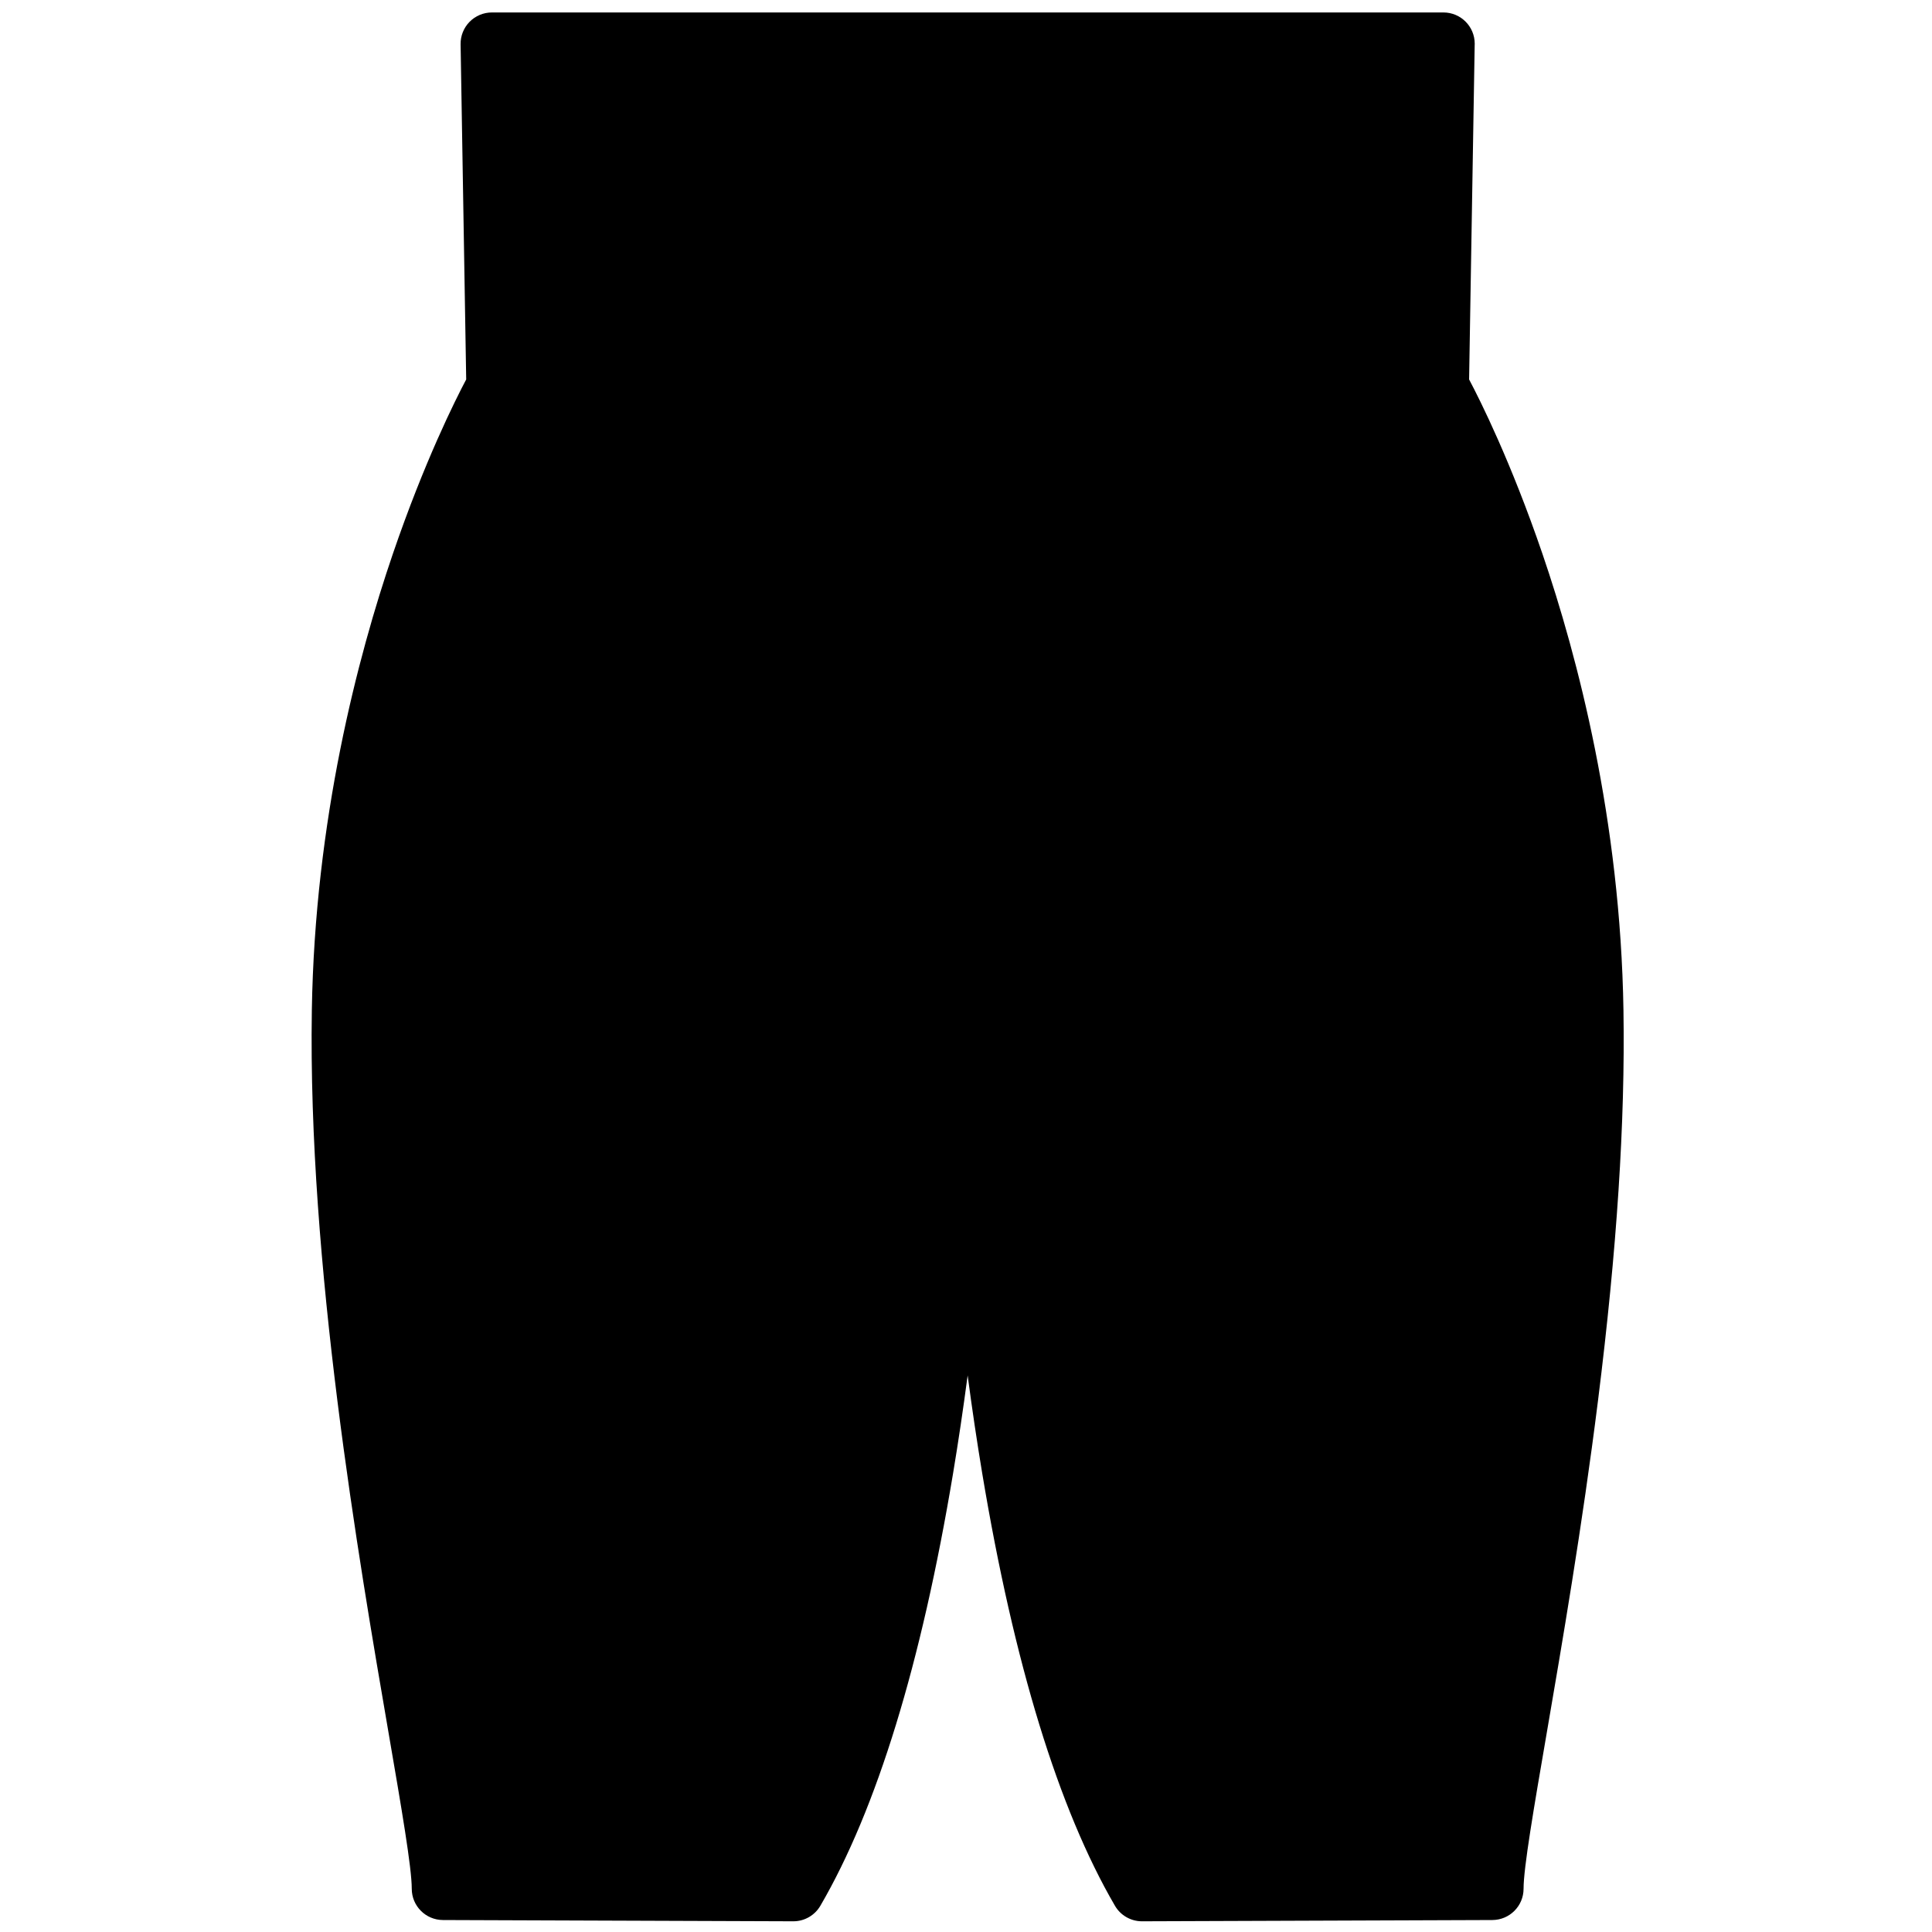
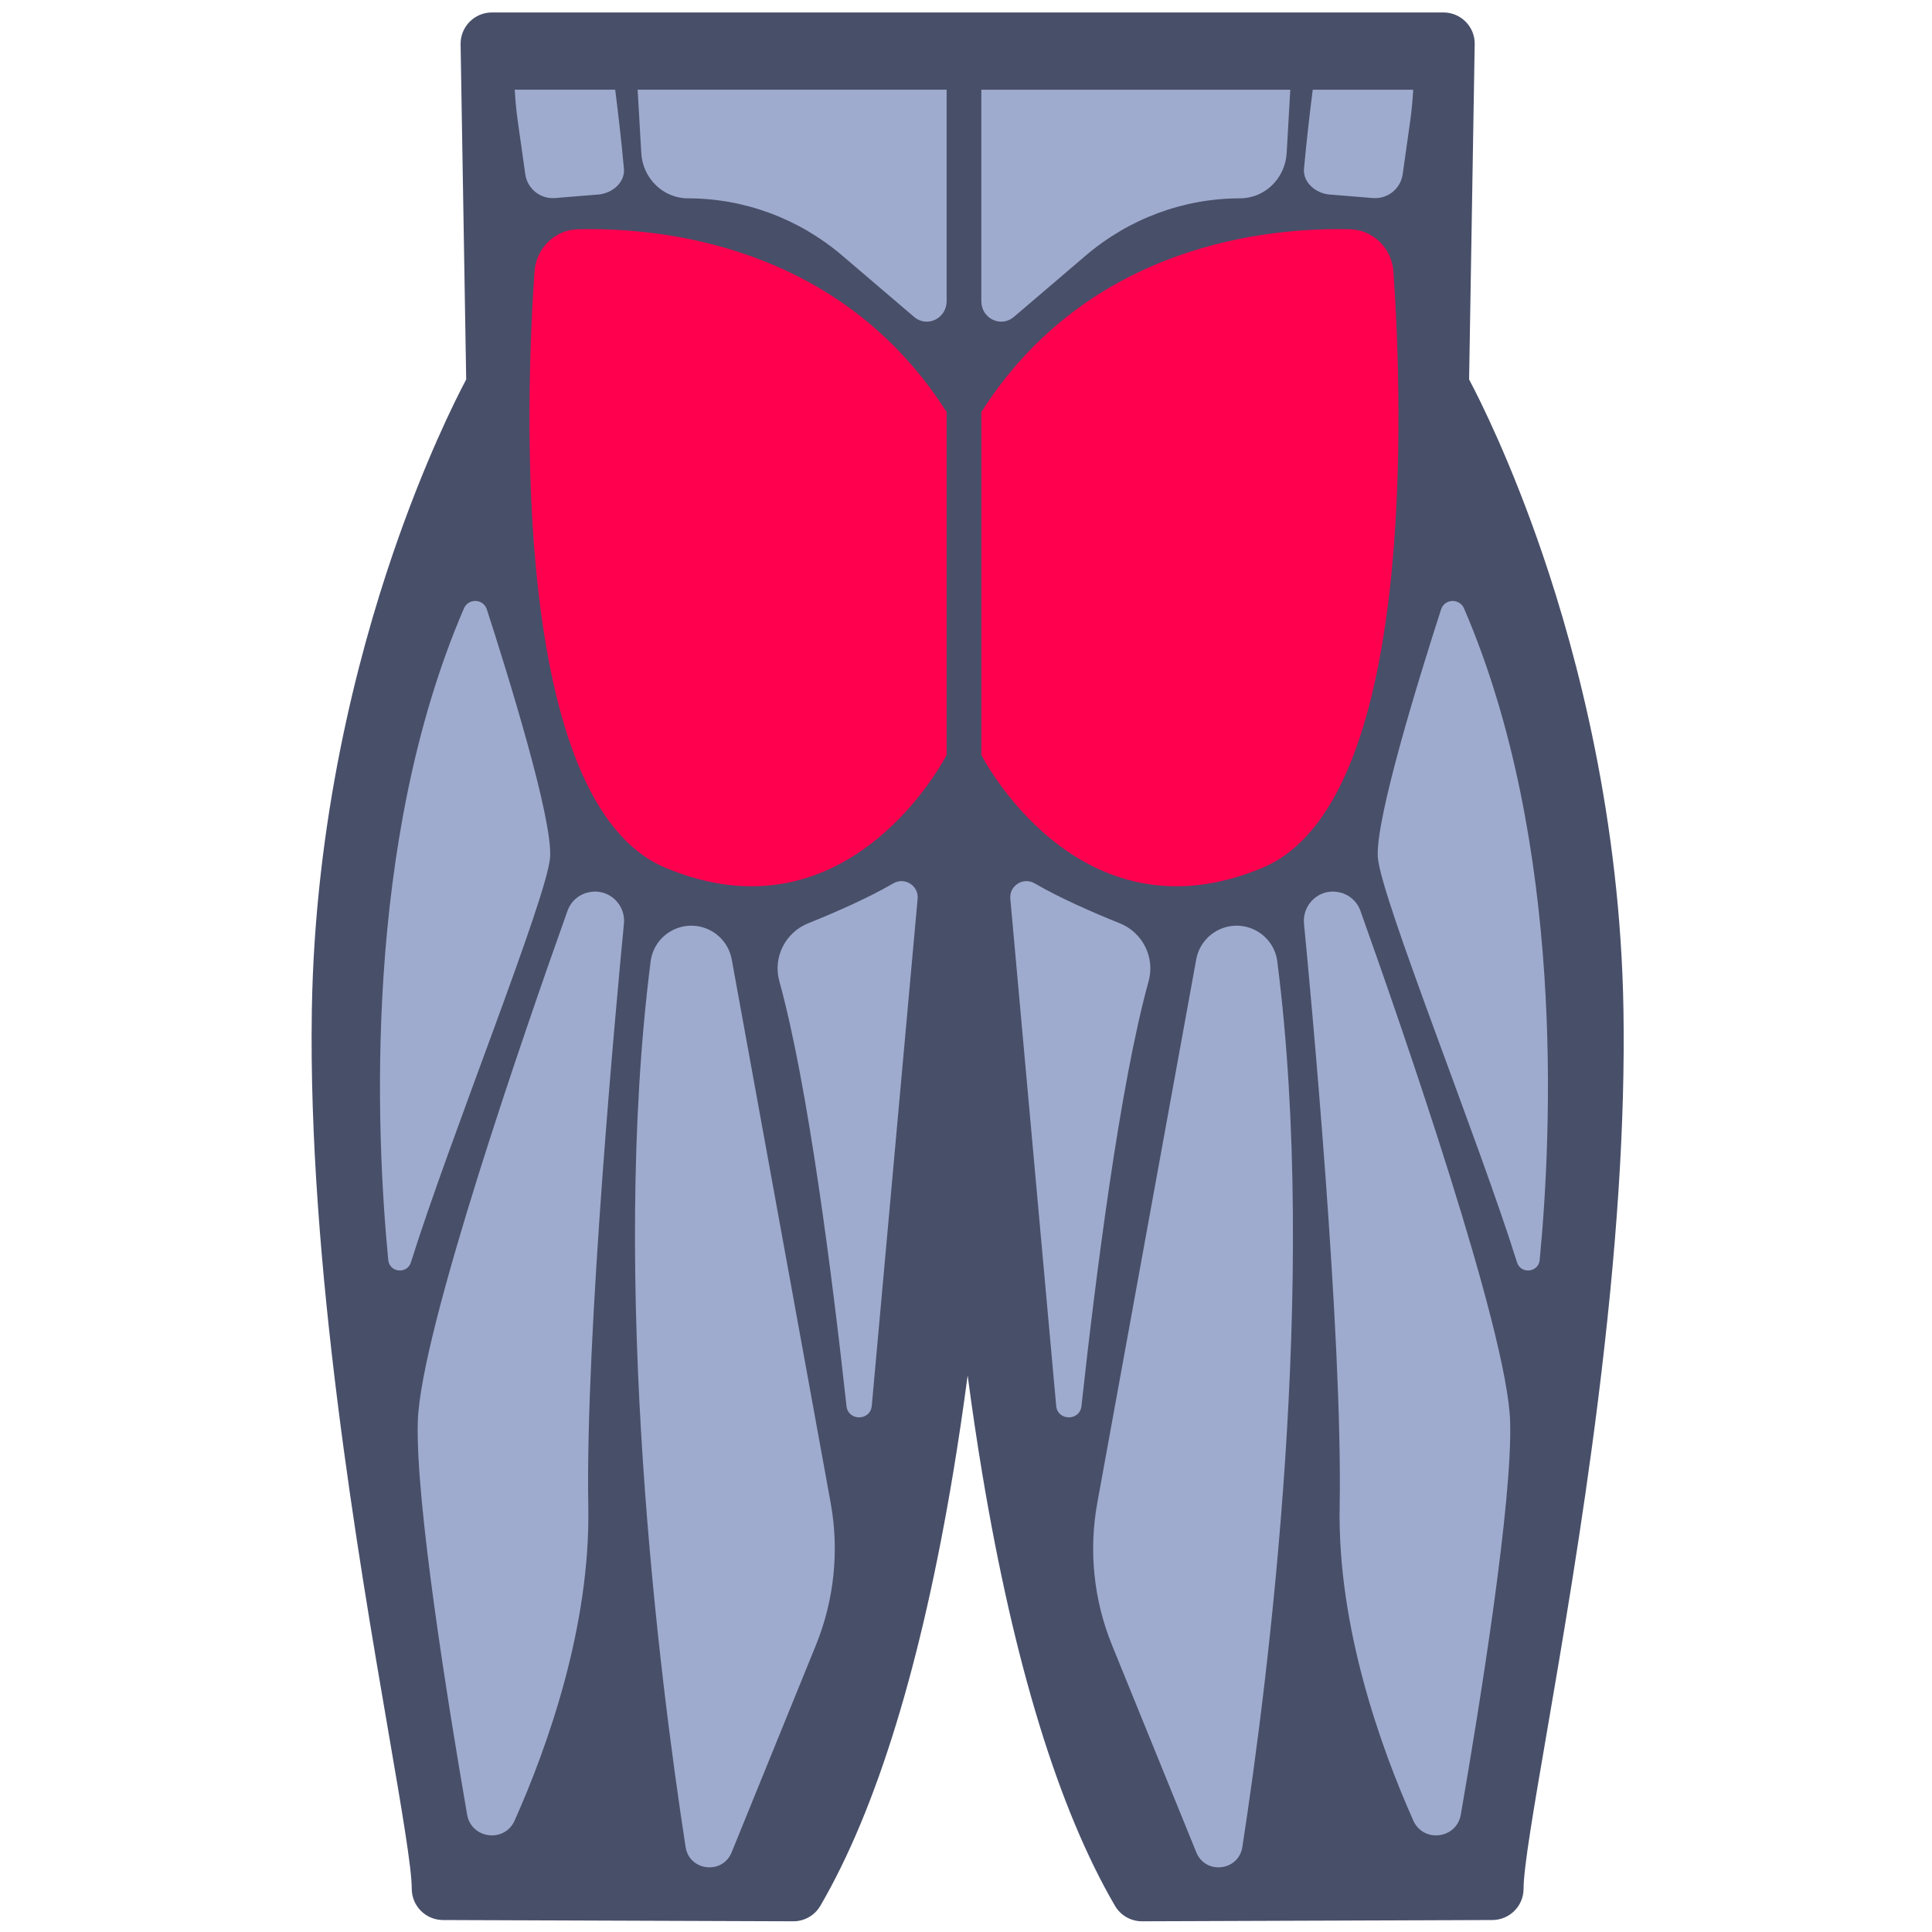
<svg xmlns="http://www.w3.org/2000/svg" width="500" zoomAndPan="magnify" viewBox="0 0 375 375" height="500" preserveAspectRatio="xMidYMid meet" version="1.0">
  <defs>
    <clipPath id="67ba299f57">
      <path d="M 60 2.418 L 315.469 2.418 L 315.469 372.918 L 60 372.918 Z M 60 2.418 " clip-rule="nonzero" />
    </clipPath>
  </defs>
  <g clip-path="url(#67ba299f57)">
-     <path fill="currentColor" d="M 280.172 2.418 L 95.477 2.418 C 93.848 2.418 92.289 3.07 91.145 4.234 C 90.004 5.395 89.375 6.965 89.402 8.594 L 90.488 73.648 C 88.352 77.684 82.367 89.617 76.262 107.473 C 69.41 127.523 61.113 159.18 60.527 196.125 C 59.75 245.211 69.57 302.34 75.441 336.469 C 77.945 351.031 79.922 362.535 79.922 366.602 C 79.922 369.949 82.629 372.664 85.973 372.676 L 153.965 372.922 C 153.973 372.922 153.98 372.922 153.988 372.922 C 156.148 372.922 158.145 371.773 159.234 369.906 C 170.168 351.141 178.832 322.918 184.984 286.02 C 186.004 279.898 186.953 273.527 187.82 266.973 C 188.688 273.527 189.637 279.898 190.656 286.02 C 196.809 322.918 205.473 351.141 216.41 369.906 C 217.496 371.773 219.496 372.922 221.656 372.922 C 221.664 372.922 221.672 372.922 221.68 372.922 L 289.668 372.676 C 293.016 372.664 295.723 369.949 295.723 366.602 C 295.723 362.535 297.699 351.031 300.203 336.469 C 303.117 319.512 307.113 296.289 310.184 271.754 C 313.844 242.523 315.457 217.785 315.113 196.125 C 314.527 159.18 306.234 127.523 299.379 107.473 C 293.273 89.617 287.289 77.684 285.152 73.648 L 286.234 8.75 C 286.238 8.664 286.242 8.578 286.242 8.492 C 286.242 5.137 283.527 2.418 280.172 2.418 Z M 280.172 2.418 " fill-opacity="1" fill-rule="nonzero" />
+     <path fill="#484f69" d="M 280.172 2.418 L 95.477 2.418 C 93.848 2.418 92.289 3.07 91.145 4.234 C 90.004 5.395 89.375 6.965 89.402 8.594 L 90.488 73.648 C 88.352 77.684 82.367 89.617 76.262 107.473 C 69.41 127.523 61.113 159.18 60.527 196.125 C 59.75 245.211 69.57 302.34 75.441 336.469 C 77.945 351.031 79.922 362.535 79.922 366.602 C 79.922 369.949 82.629 372.664 85.973 372.676 L 153.965 372.922 C 153.973 372.922 153.98 372.922 153.988 372.922 C 156.148 372.922 158.145 371.773 159.234 369.906 C 170.168 351.141 178.832 322.918 184.984 286.02 C 186.004 279.898 186.953 273.527 187.82 266.973 C 188.688 273.527 189.637 279.898 190.656 286.02 C 196.809 322.918 205.473 351.141 216.41 369.906 C 217.496 371.773 219.496 372.922 221.656 372.922 C 221.664 372.922 221.672 372.922 221.68 372.922 L 289.668 372.676 C 293.016 372.664 295.723 369.949 295.723 366.602 C 295.723 362.535 297.699 351.031 300.203 336.469 C 303.117 319.512 307.113 296.289 310.184 271.754 C 313.844 242.523 315.457 217.785 315.113 196.125 C 314.527 159.18 306.234 127.523 299.379 107.473 C 293.273 89.617 287.289 77.684 285.152 73.648 L 286.234 8.75 C 286.238 8.664 286.242 8.578 286.242 8.492 C 286.242 5.137 283.527 2.418 280.172 2.418 Z M 280.172 2.418 " fill-opacity="1" fill-rule="nonzero" />
  </g>
-   <path fill="currentColor" d="M 112.148 44.504 C 127.691 44.113 162.879 47.188 183.738 79.98 L 183.738 146.527 C 183.738 146.527 165.016 183.453 129.176 168.438 C 99.137 155.852 102.023 77.688 103.746 52.73 C 104.062 48.16 107.703 44.613 112.148 44.504 Z M 112.148 44.504 " fill-opacity="1" fill-rule="nonzero" />
-   <path fill="currentColor" d="M 156.863 179.211 C 161.945 177.172 168.422 174.355 173.387 171.461 C 175.648 170.145 178.43 171.98 178.098 174.574 L 169.211 272.863 C 168.941 275.828 164.629 275.871 164.305 272.914 C 161.551 247.82 156.832 210.516 151.273 190.473 C 149.988 185.844 152.41 181 156.863 179.211 Z M 156.863 179.211 " fill-opacity="1" fill-rule="nonzero" />
-   <path fill="currentColor" d="M 142.027 186.219 L 161.227 291.691 C 162.918 300.988 161.926 310.578 158.363 319.332 L 142.008 359.539 C 140.223 363.926 133.793 363.176 133.074 358.496 C 128 325.586 118.309 249.09 126.289 186.609 C 126.93 181.594 132.051 178.457 136.82 180.129 C 139.523 181.074 141.512 183.398 142.027 186.219 Z M 142.027 186.219 " fill-opacity="1" fill-rule="nonzero" />
-   <path fill="currentColor" d="M 119.832 175.113 C 120.793 176.277 121.254 177.77 121.105 179.27 C 119.82 192.551 113.578 259.082 114.188 292.422 C 114.613 315.836 106.18 339.254 99.891 353.363 C 97.938 357.75 91.484 356.941 90.668 352.211 C 86.957 330.77 80.617 291.473 81.098 275.875 C 81.637 258.359 101.953 199.781 110.141 176.82 C 111.617 172.684 117.031 171.73 119.832 175.113 Z M 119.832 175.113 " fill-opacity="1" fill-rule="nonzero" />
-   <path fill="currentColor" d="M 90.047 118.098 C 90.918 116.074 93.824 116.199 94.5 118.293 C 98.484 130.621 107.305 158.922 106.773 166.391 C 106.219 174.203 87.176 221.289 79.762 245.012 C 79.027 247.363 75.598 247.012 75.359 244.559 C 72.984 219.977 70.438 163.59 90.047 118.098 Z M 90.047 118.098 " fill-opacity="1" fill-rule="nonzero" />
-   <path fill="currentColor" d="M 262.066 44.504 C 246.52 44.113 211.332 47.188 190.477 79.98 L 190.477 146.527 C 190.477 146.527 209.195 183.453 245.035 168.438 C 275.078 155.852 272.188 77.688 270.465 52.73 C 270.152 48.16 266.512 44.613 262.066 44.504 Z M 262.066 44.504 " fill-opacity="1" fill-rule="nonzero" />
-   <path fill="currentColor" d="M 217.348 179.211 C 212.266 177.172 205.789 174.355 200.824 171.461 C 198.566 170.145 195.781 171.98 196.113 174.574 L 205.004 272.863 C 205.27 275.828 209.586 275.871 209.91 272.914 C 212.66 247.82 217.379 210.516 222.941 190.473 C 224.223 185.844 221.805 181 217.348 179.211 Z M 217.348 179.211 " fill-opacity="1" fill-rule="nonzero" />
-   <path fill="currentColor" d="M 232.188 186.219 L 212.988 291.691 C 211.293 300.988 212.285 310.578 215.848 319.332 L 232.203 359.539 C 233.988 363.926 240.418 363.176 241.141 358.496 C 246.211 325.586 255.906 249.09 247.922 186.609 C 247.281 181.594 242.16 178.457 237.391 180.129 C 234.688 181.074 232.699 183.398 232.188 186.219 Z M 232.188 186.219 " fill-opacity="1" fill-rule="nonzero" />
-   <path fill="currentColor" d="M 254.379 175.113 C 253.418 176.277 252.961 177.77 253.105 179.27 C 254.391 192.551 260.633 259.082 260.027 292.422 C 259.602 315.836 268.031 339.254 274.32 353.363 C 276.273 357.75 282.727 356.941 283.543 352.211 C 287.254 330.77 293.594 291.473 293.113 275.875 C 292.574 258.359 272.258 199.781 264.07 176.82 C 262.598 172.684 257.18 171.73 254.379 175.113 Z M 254.379 175.113 " fill-opacity="1" fill-rule="nonzero" />
-   <path fill="currentColor" d="M 284.168 118.098 C 283.293 116.074 280.387 116.199 279.711 118.293 C 275.727 130.621 266.906 158.922 267.438 166.391 C 267.992 174.203 287.035 221.289 294.449 245.012 C 295.184 247.363 298.617 247.012 298.852 244.559 C 301.227 219.977 303.773 163.59 284.168 118.098 Z M 284.168 118.098 " fill-opacity="1" fill-rule="nonzero" />
-   <path fill="currentColor" d="M 124.473 29.703 C 124.754 34.641 128.727 38.496 133.527 38.496 C 144.473 38.496 155.07 42.434 163.504 49.629 L 177.434 61.52 C 179.941 63.66 183.738 61.82 183.738 58.461 L 183.738 17.414 L 123.766 17.414 Z M 124.473 29.703 " fill-opacity="1" fill-rule="nonzero" />
-   <path fill="currentColor" d="M 100.504 23.547 L 101.957 33.816 C 102.355 36.645 104.891 38.672 107.734 38.441 L 116.16 37.754 C 118.82 37.535 121.352 35.402 121.105 32.742 C 120.633 27.629 120.055 22.477 119.41 17.414 L 99.91 17.414 C 100.027 19.465 100.215 21.508 100.504 23.547 Z M 100.504 23.547 " fill-opacity="1" fill-rule="nonzero" />
-   <path fill="currentColor" d="M 190.477 58.465 C 190.477 61.82 194.27 63.66 196.781 61.52 L 210.711 49.629 C 219.141 42.434 229.742 38.496 240.684 38.496 C 245.488 38.496 249.457 34.641 249.742 29.703 L 250.445 17.418 L 190.477 17.418 Z M 190.477 58.465 " fill-opacity="1" fill-rule="nonzero" />
-   <path fill="currentColor" d="M 253.105 32.742 C 252.859 35.402 255.391 37.539 258.051 37.754 L 266.477 38.441 C 269.324 38.672 271.855 36.648 272.258 33.82 L 273.711 23.547 C 273.996 21.508 274.188 19.465 274.305 17.418 L 254.801 17.418 C 254.156 22.477 253.578 27.629 253.105 32.742 Z M 253.105 32.742 " fill-opacity="1" fill-rule="nonzero" />
+   <path fill="#ff004f" d="M 112.148 44.504 C 127.691 44.113 162.879 47.188 183.738 79.98 L 183.738 146.527 C 183.738 146.527 165.016 183.453 129.176 168.438 C 99.137 155.852 102.023 77.688 103.746 52.73 C 104.062 48.16 107.703 44.613 112.148 44.504 Z M 112.148 44.504 " fill-opacity="1" fill-rule="nonzero" />
+   <path fill="#9fabce" d="M 156.863 179.211 C 161.945 177.172 168.422 174.355 173.387 171.461 C 175.648 170.145 178.43 171.98 178.098 174.574 L 169.211 272.863 C 168.941 275.828 164.629 275.871 164.305 272.914 C 161.551 247.82 156.832 210.516 151.273 190.473 C 149.988 185.844 152.41 181 156.863 179.211 Z M 156.863 179.211 " fill-opacity="1" fill-rule="nonzero" />
+   <path fill="#9fabce" d="M 142.027 186.219 L 161.227 291.691 C 162.918 300.988 161.926 310.578 158.363 319.332 L 142.008 359.539 C 140.223 363.926 133.793 363.176 133.074 358.496 C 128 325.586 118.309 249.09 126.289 186.609 C 126.93 181.594 132.051 178.457 136.82 180.129 C 139.523 181.074 141.512 183.398 142.027 186.219 Z M 142.027 186.219 " fill-opacity="1" fill-rule="nonzero" />
+   <path fill="#9fabce" d="M 119.832 175.113 C 120.793 176.277 121.254 177.77 121.105 179.27 C 119.82 192.551 113.578 259.082 114.188 292.422 C 114.613 315.836 106.18 339.254 99.891 353.363 C 97.938 357.75 91.484 356.941 90.668 352.211 C 86.957 330.77 80.617 291.473 81.098 275.875 C 81.637 258.359 101.953 199.781 110.141 176.82 C 111.617 172.684 117.031 171.73 119.832 175.113 Z M 119.832 175.113 " fill-opacity="1" fill-rule="nonzero" />
+   <path fill="#9fabce" d="M 90.047 118.098 C 90.918 116.074 93.824 116.199 94.5 118.293 C 98.484 130.621 107.305 158.922 106.773 166.391 C 106.219 174.203 87.176 221.289 79.762 245.012 C 79.027 247.363 75.598 247.012 75.359 244.559 C 72.984 219.977 70.438 163.59 90.047 118.098 Z M 90.047 118.098 " fill-opacity="1" fill-rule="nonzero" />
+   <path fill="#ff004f" d="M 262.066 44.504 C 246.52 44.113 211.332 47.188 190.477 79.98 L 190.477 146.527 C 190.477 146.527 209.195 183.453 245.035 168.438 C 275.078 155.852 272.188 77.688 270.465 52.73 C 270.152 48.16 266.512 44.613 262.066 44.504 Z M 262.066 44.504 " fill-opacity="1" fill-rule="nonzero" />
+   <path fill="#9fabce" d="M 217.348 179.211 C 212.266 177.172 205.789 174.355 200.824 171.461 C 198.566 170.145 195.781 171.98 196.113 174.574 L 205.004 272.863 C 205.27 275.828 209.586 275.871 209.91 272.914 C 212.66 247.82 217.379 210.516 222.941 190.473 C 224.223 185.844 221.805 181 217.348 179.211 Z M 217.348 179.211 " fill-opacity="1" fill-rule="nonzero" />
+   <path fill="#9fabce" d="M 232.188 186.219 L 212.988 291.691 C 211.293 300.988 212.285 310.578 215.848 319.332 L 232.203 359.539 C 233.988 363.926 240.418 363.176 241.141 358.496 C 246.211 325.586 255.906 249.09 247.922 186.609 C 247.281 181.594 242.16 178.457 237.391 180.129 C 234.688 181.074 232.699 183.398 232.188 186.219 Z M 232.188 186.219 " fill-opacity="1" fill-rule="nonzero" />
+   <path fill="#9fabce" d="M 254.379 175.113 C 253.418 176.277 252.961 177.77 253.105 179.27 C 254.391 192.551 260.633 259.082 260.027 292.422 C 259.602 315.836 268.031 339.254 274.32 353.363 C 276.273 357.75 282.727 356.941 283.543 352.211 C 287.254 330.77 293.594 291.473 293.113 275.875 C 292.574 258.359 272.258 199.781 264.07 176.82 C 262.598 172.684 257.18 171.73 254.379 175.113 Z M 254.379 175.113 " fill-opacity="1" fill-rule="nonzero" />
+   <path fill="#9fabce" d="M 284.168 118.098 C 283.293 116.074 280.387 116.199 279.711 118.293 C 275.727 130.621 266.906 158.922 267.438 166.391 C 267.992 174.203 287.035 221.289 294.449 245.012 C 295.184 247.363 298.617 247.012 298.852 244.559 C 301.227 219.977 303.773 163.59 284.168 118.098 Z M 284.168 118.098 " fill-opacity="1" fill-rule="nonzero" />
+   <path fill="#9fabce" d="M 124.473 29.703 C 124.754 34.641 128.727 38.496 133.527 38.496 C 144.473 38.496 155.07 42.434 163.504 49.629 L 177.434 61.52 C 179.941 63.66 183.738 61.82 183.738 58.461 L 183.738 17.414 L 123.766 17.414 Z M 124.473 29.703 " fill-opacity="1" fill-rule="nonzero" />
+   <path fill="#9fabce" d="M 100.504 23.547 L 101.957 33.816 C 102.355 36.645 104.891 38.672 107.734 38.441 L 116.16 37.754 C 118.82 37.535 121.352 35.402 121.105 32.742 C 120.633 27.629 120.055 22.477 119.41 17.414 L 99.91 17.414 C 100.027 19.465 100.215 21.508 100.504 23.547 Z M 100.504 23.547 " fill-opacity="1" fill-rule="nonzero" />
+   <path fill="#9fabce" d="M 190.477 58.465 C 190.477 61.82 194.27 63.66 196.781 61.52 L 210.711 49.629 C 219.141 42.434 229.742 38.496 240.684 38.496 C 245.488 38.496 249.457 34.641 249.742 29.703 L 250.445 17.418 L 190.477 17.418 Z M 190.477 58.465 " fill-opacity="1" fill-rule="nonzero" />
+   <path fill="#9fabce" d="M 253.105 32.742 C 252.859 35.402 255.391 37.539 258.051 37.754 L 266.477 38.441 C 269.324 38.672 271.855 36.648 272.258 33.82 L 273.711 23.547 C 273.996 21.508 274.188 19.465 274.305 17.418 L 254.801 17.418 C 254.156 22.477 253.578 27.629 253.105 32.742 Z M 253.105 32.742 " fill-opacity="1" fill-rule="nonzero" />
</svg>
